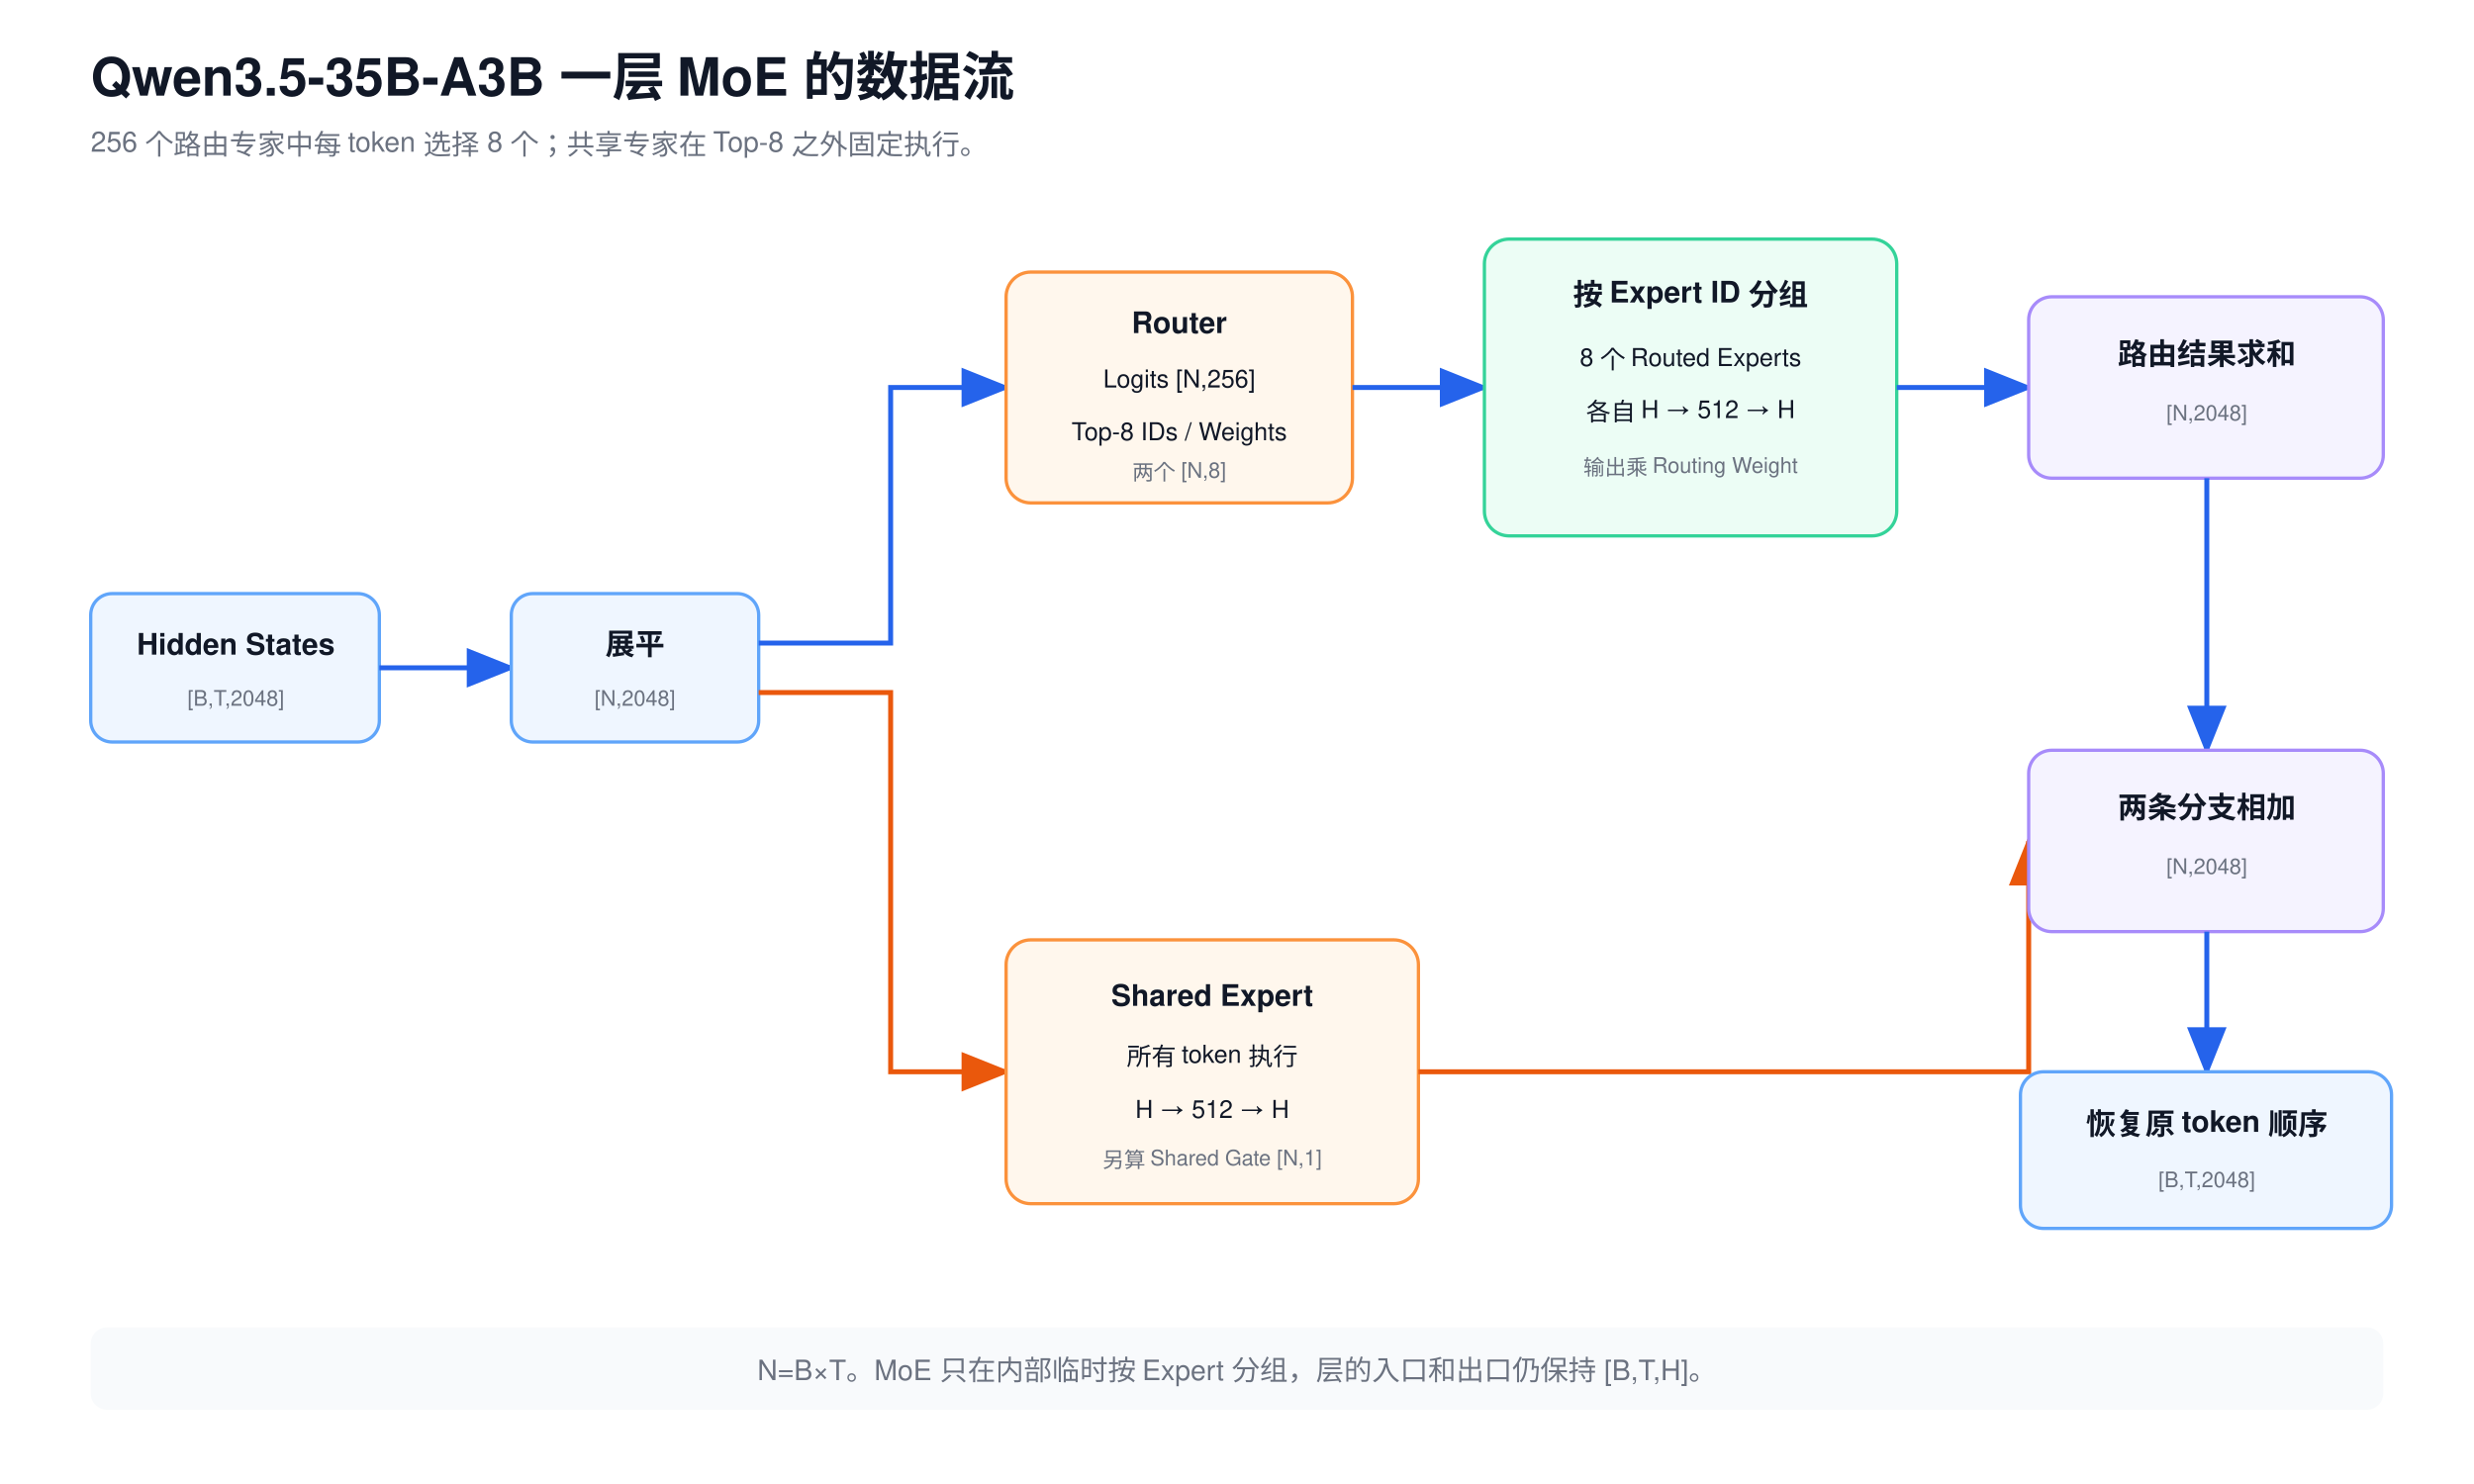
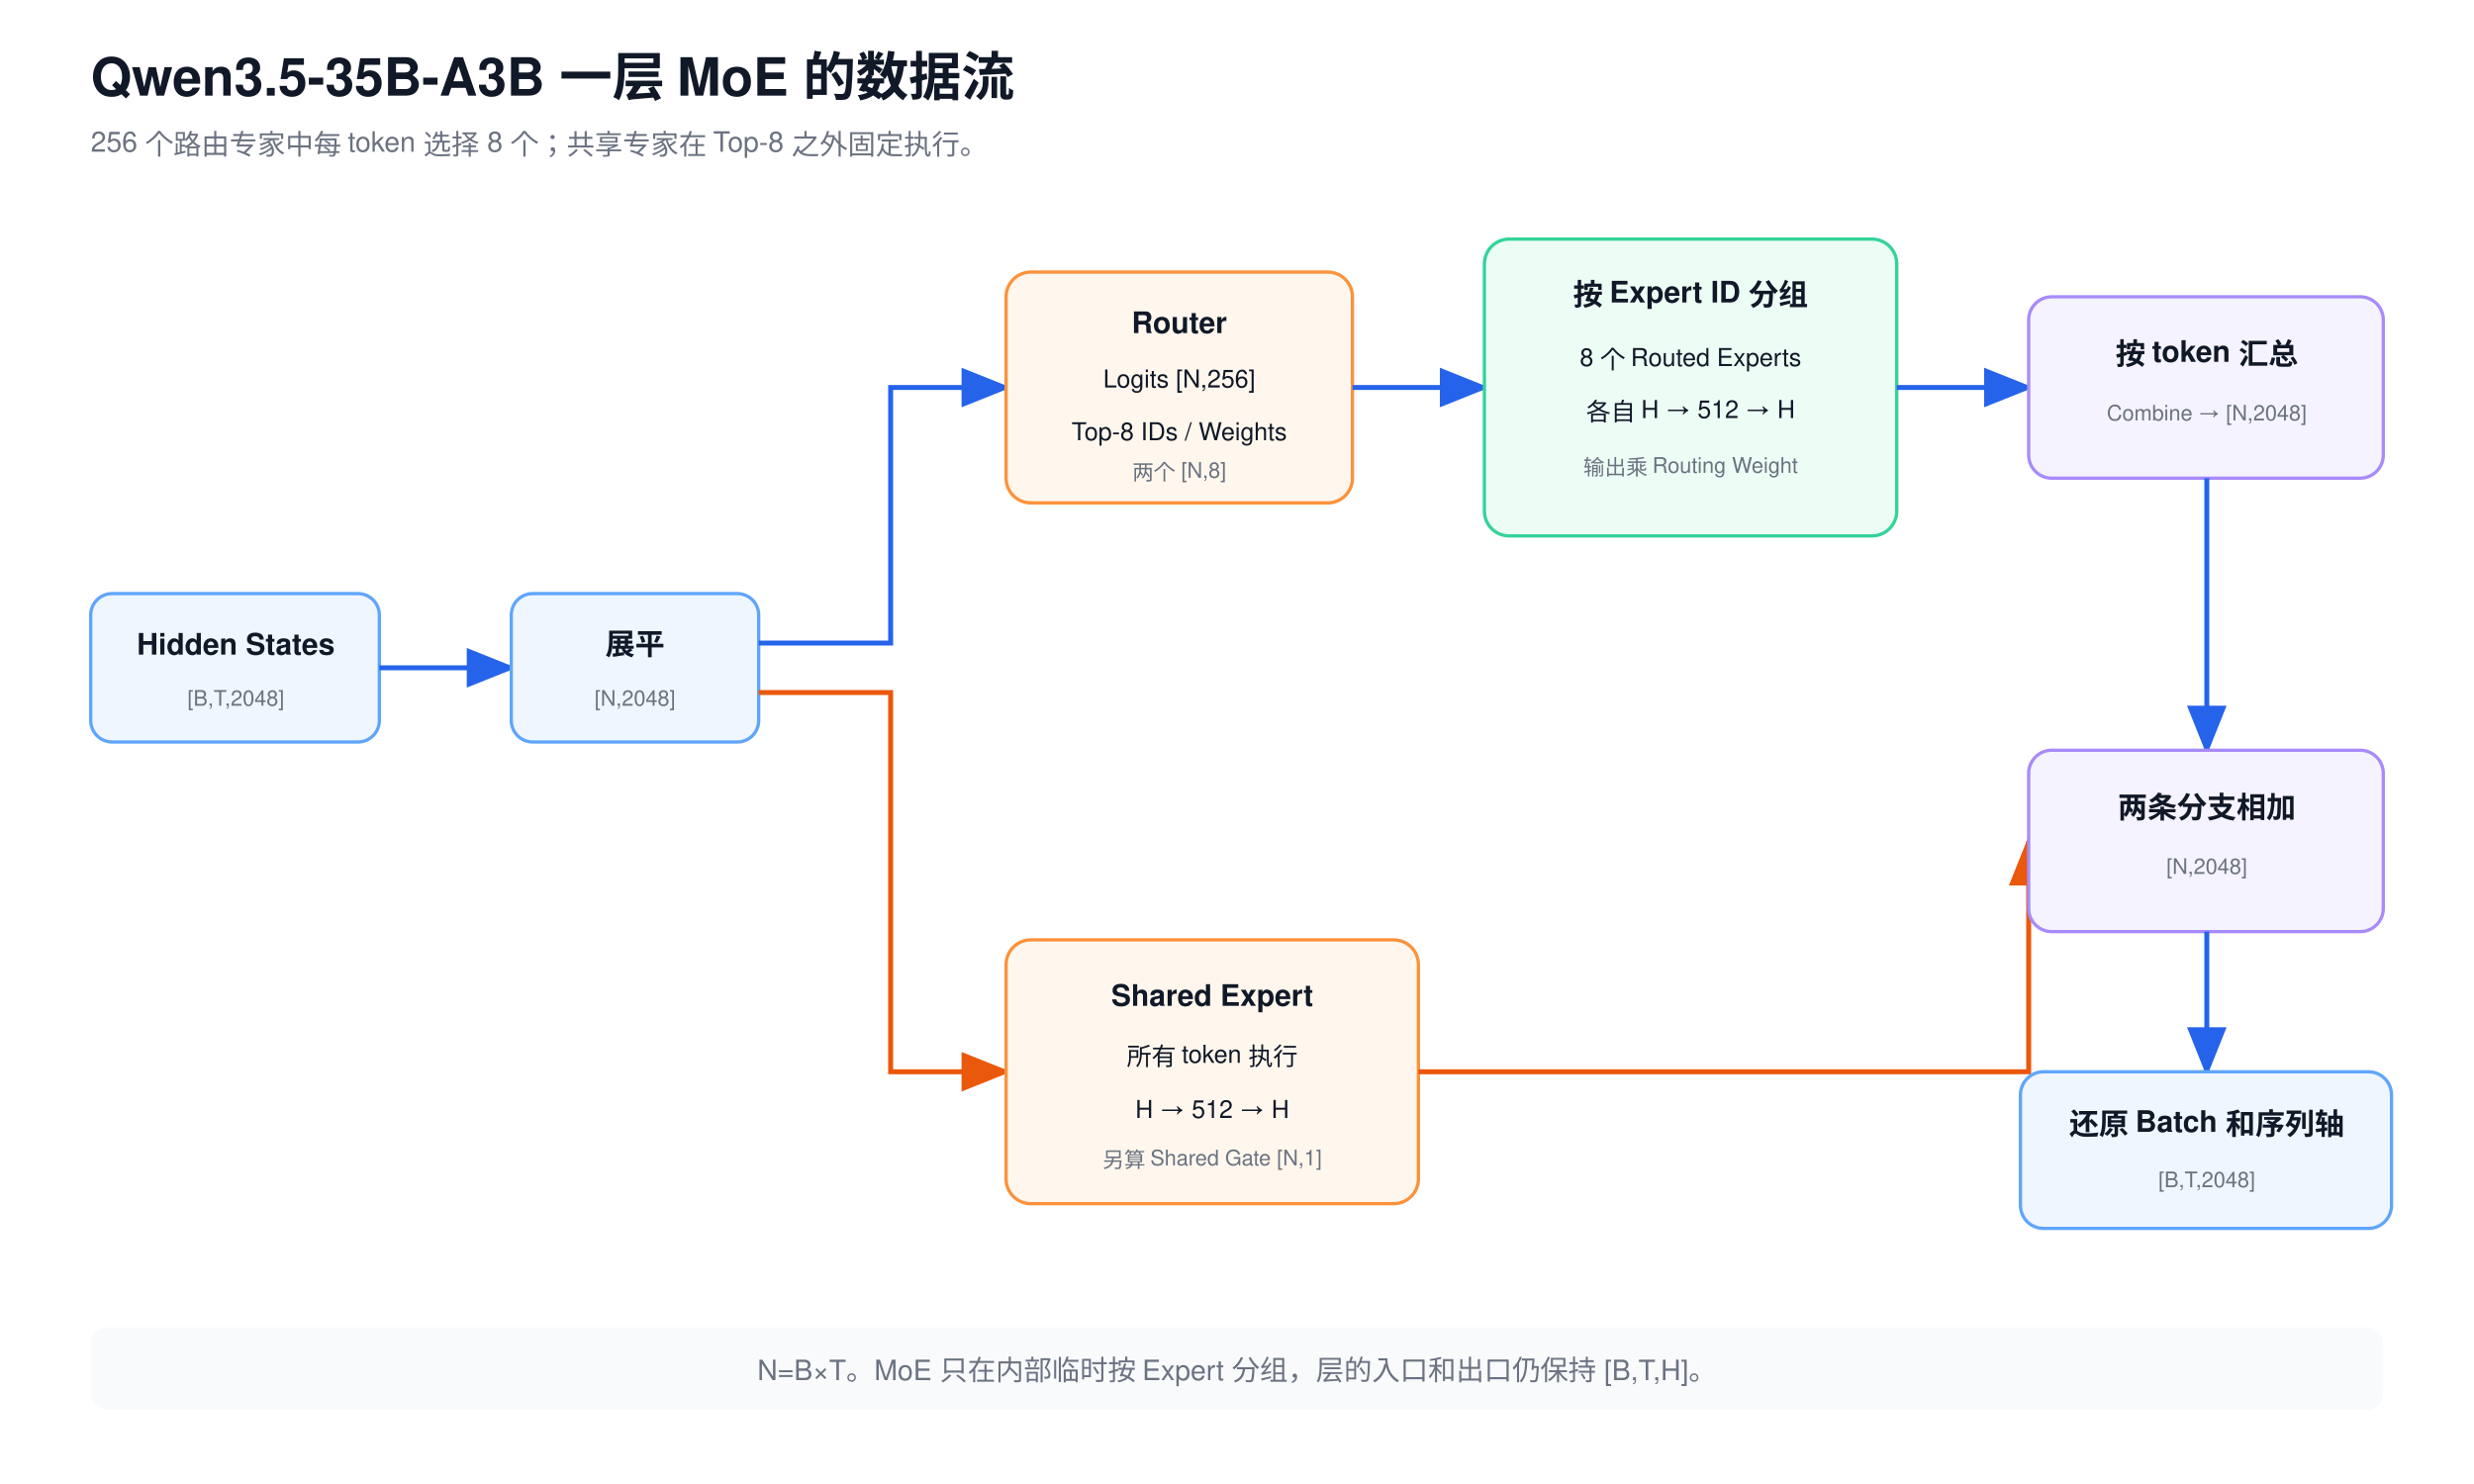
<svg xmlns="http://www.w3.org/2000/svg" viewBox="0 0 1500 900" width="1500" height="900" role="img" aria-labelledby="title desc">
  <defs>
    <marker id="b" markerWidth="10" markerHeight="8" refX="9" refY="4" orient="auto">
      <path d="M0,0 L10,4 L0,8 Z" fill="#2563eb" />
    </marker>
    <marker id="o" markerWidth="10" markerHeight="8" refX="9" refY="4" orient="auto">
      <path d="M0,0 L10,4 L0,8 Z" fill="#ea580c" />
    </marker>
  </defs>
  <style>text{font-family:'Helvetica Neue',Helvetica,Arial,'PingFang SC','Microsoft YaHei',sans-serif;fill:#111827}.title{font-size:32px;font-weight:700}.sub{font-size:17px;fill:#6b7280}.h{font-size:18px;font-weight:700;text-anchor:middle}.t{font-size:15px;text-anchor:middle}.s{font-size:13px;fill:#6b7280;text-anchor:middle}.blue{fill:none;stroke:#2563eb;stroke-width:3;marker-end:url(#b)}.orange{fill:none;stroke:#ea580c;stroke-width:3;marker-end:url(#o)}</style>
  <rect width="1500" height="900" fill="#fff" />
  <text x="55" y="58" class="title">Qwen3.5-35B-A3B 一层 MoE 的数据流</text>
  <text x="55" y="92" class="sub">256 个路由专家中每 token 选择 8 个；共享专家在 Top-8 之外固定执行。</text>
  <rect x="55" y="360" width="175" height="90" rx="13" fill="#eff6ff" stroke="#60a5fa" stroke-width="2" />
  <text x="143" y="397" class="h">Hidden States</text>
  <text x="143" y="428" class="s">[B,T,2048]</text>
  <path d="M230 405 H310" class="blue" />
  <rect x="310" y="360" width="150" height="90" rx="13" fill="#eff6ff" stroke="#60a5fa" stroke-width="2" />
  <text x="385" y="397" class="h">展平</text>
  <text x="385" y="428" class="s">[N,2048]</text>
  <path d="M460 390 H540 V235 H610" class="blue" />
  <path d="M460 420 H540 V650 H610" class="orange" />
  <rect x="610" y="165" width="210" height="140" rx="15" fill="#fff7ed" stroke="#fb923c" stroke-width="2" />
  <text x="715" y="202" class="h">Router</text>
  <text x="715" y="235" class="t">Logits [N,256]</text>
  <text x="715" y="267" class="t">Top-8 IDs / Weights</text>
  <text x="715" y="291" class="s">两个 [N,8]</text>
  <path d="M820 235 H900" class="blue" />
  <rect x="900" y="145" width="250" height="180" rx="15" fill="#ecfdf5" stroke="#34d399" stroke-width="2" />
  <text x="1025" y="185" class="h">按 Expert ID 分组</text>
  <text x="1025" y="222" class="t">8 个 Routed Experts</text>
  <text x="1025" y="255" class="t">各自 H → 512 → H</text>
  <text x="1025" y="288" class="s">输出乘 Routing Weight</text>
  <path d="M1150 235 H1230" class="blue" />
  <rect x="1230" y="180" width="215" height="110" rx="14" fill="#f5f3ff" stroke="#a78bfa" stroke-width="2" />
-   <text x="1338" y="221" class="h">路由结果求和</text>
-   <text x="1338" y="255" class="s">[N,2048]</text>
+   <text x="1338" y="221" class="h">按 token 汇总</text>
+   <text x="1338" y="255" class="s">Combine → [N,2048]</text>
  <rect x="610" y="570" width="250" height="160" rx="15" fill="#fff7ed" stroke="#fb923c" stroke-width="2" />
  <text x="735" y="610" class="h">Shared Expert</text>
  <text x="735" y="646" class="t">所有 token 执行</text>
  <text x="735" y="678" class="t">H → 512 → H</text>
  <text x="735" y="708" class="s">另算 Shared Gate [N,1]</text>
  <path d="M860 650 H1230 V510" class="orange" />
  <path d="M1338 290 V455" class="blue" />
  <rect x="1230" y="455" width="215" height="110" rx="14" fill="#f5f3ff" stroke="#a78bfa" stroke-width="2" />
  <text x="1338" y="496" class="h">两条分支相加</text>
  <text x="1338" y="530" class="s">[N,2048]</text>
  <path d="M1338 565 V650" class="blue" />
  <rect x="1225" y="650" width="225" height="95" rx="14" fill="#eff6ff" stroke="#60a5fa" stroke-width="2" />
-   <text x="1338" y="688" class="h">恢复原 token 顺序</text>
+   <text x="1338" y="688" class="h">还原 Batch 和序列轴</text>
  <text x="1338" y="720" class="s">[B,T,2048]</text>
  <rect x="55" y="805" width="1390" height="50" rx="10" fill="#f8fafc" />
  <text x="750" y="837" class="sub" text-anchor="middle">N=B×T。MoE 只在内部临时按 Expert 分组，层的入口和出口仍保持 [B,T,H]。</text>
</svg>
